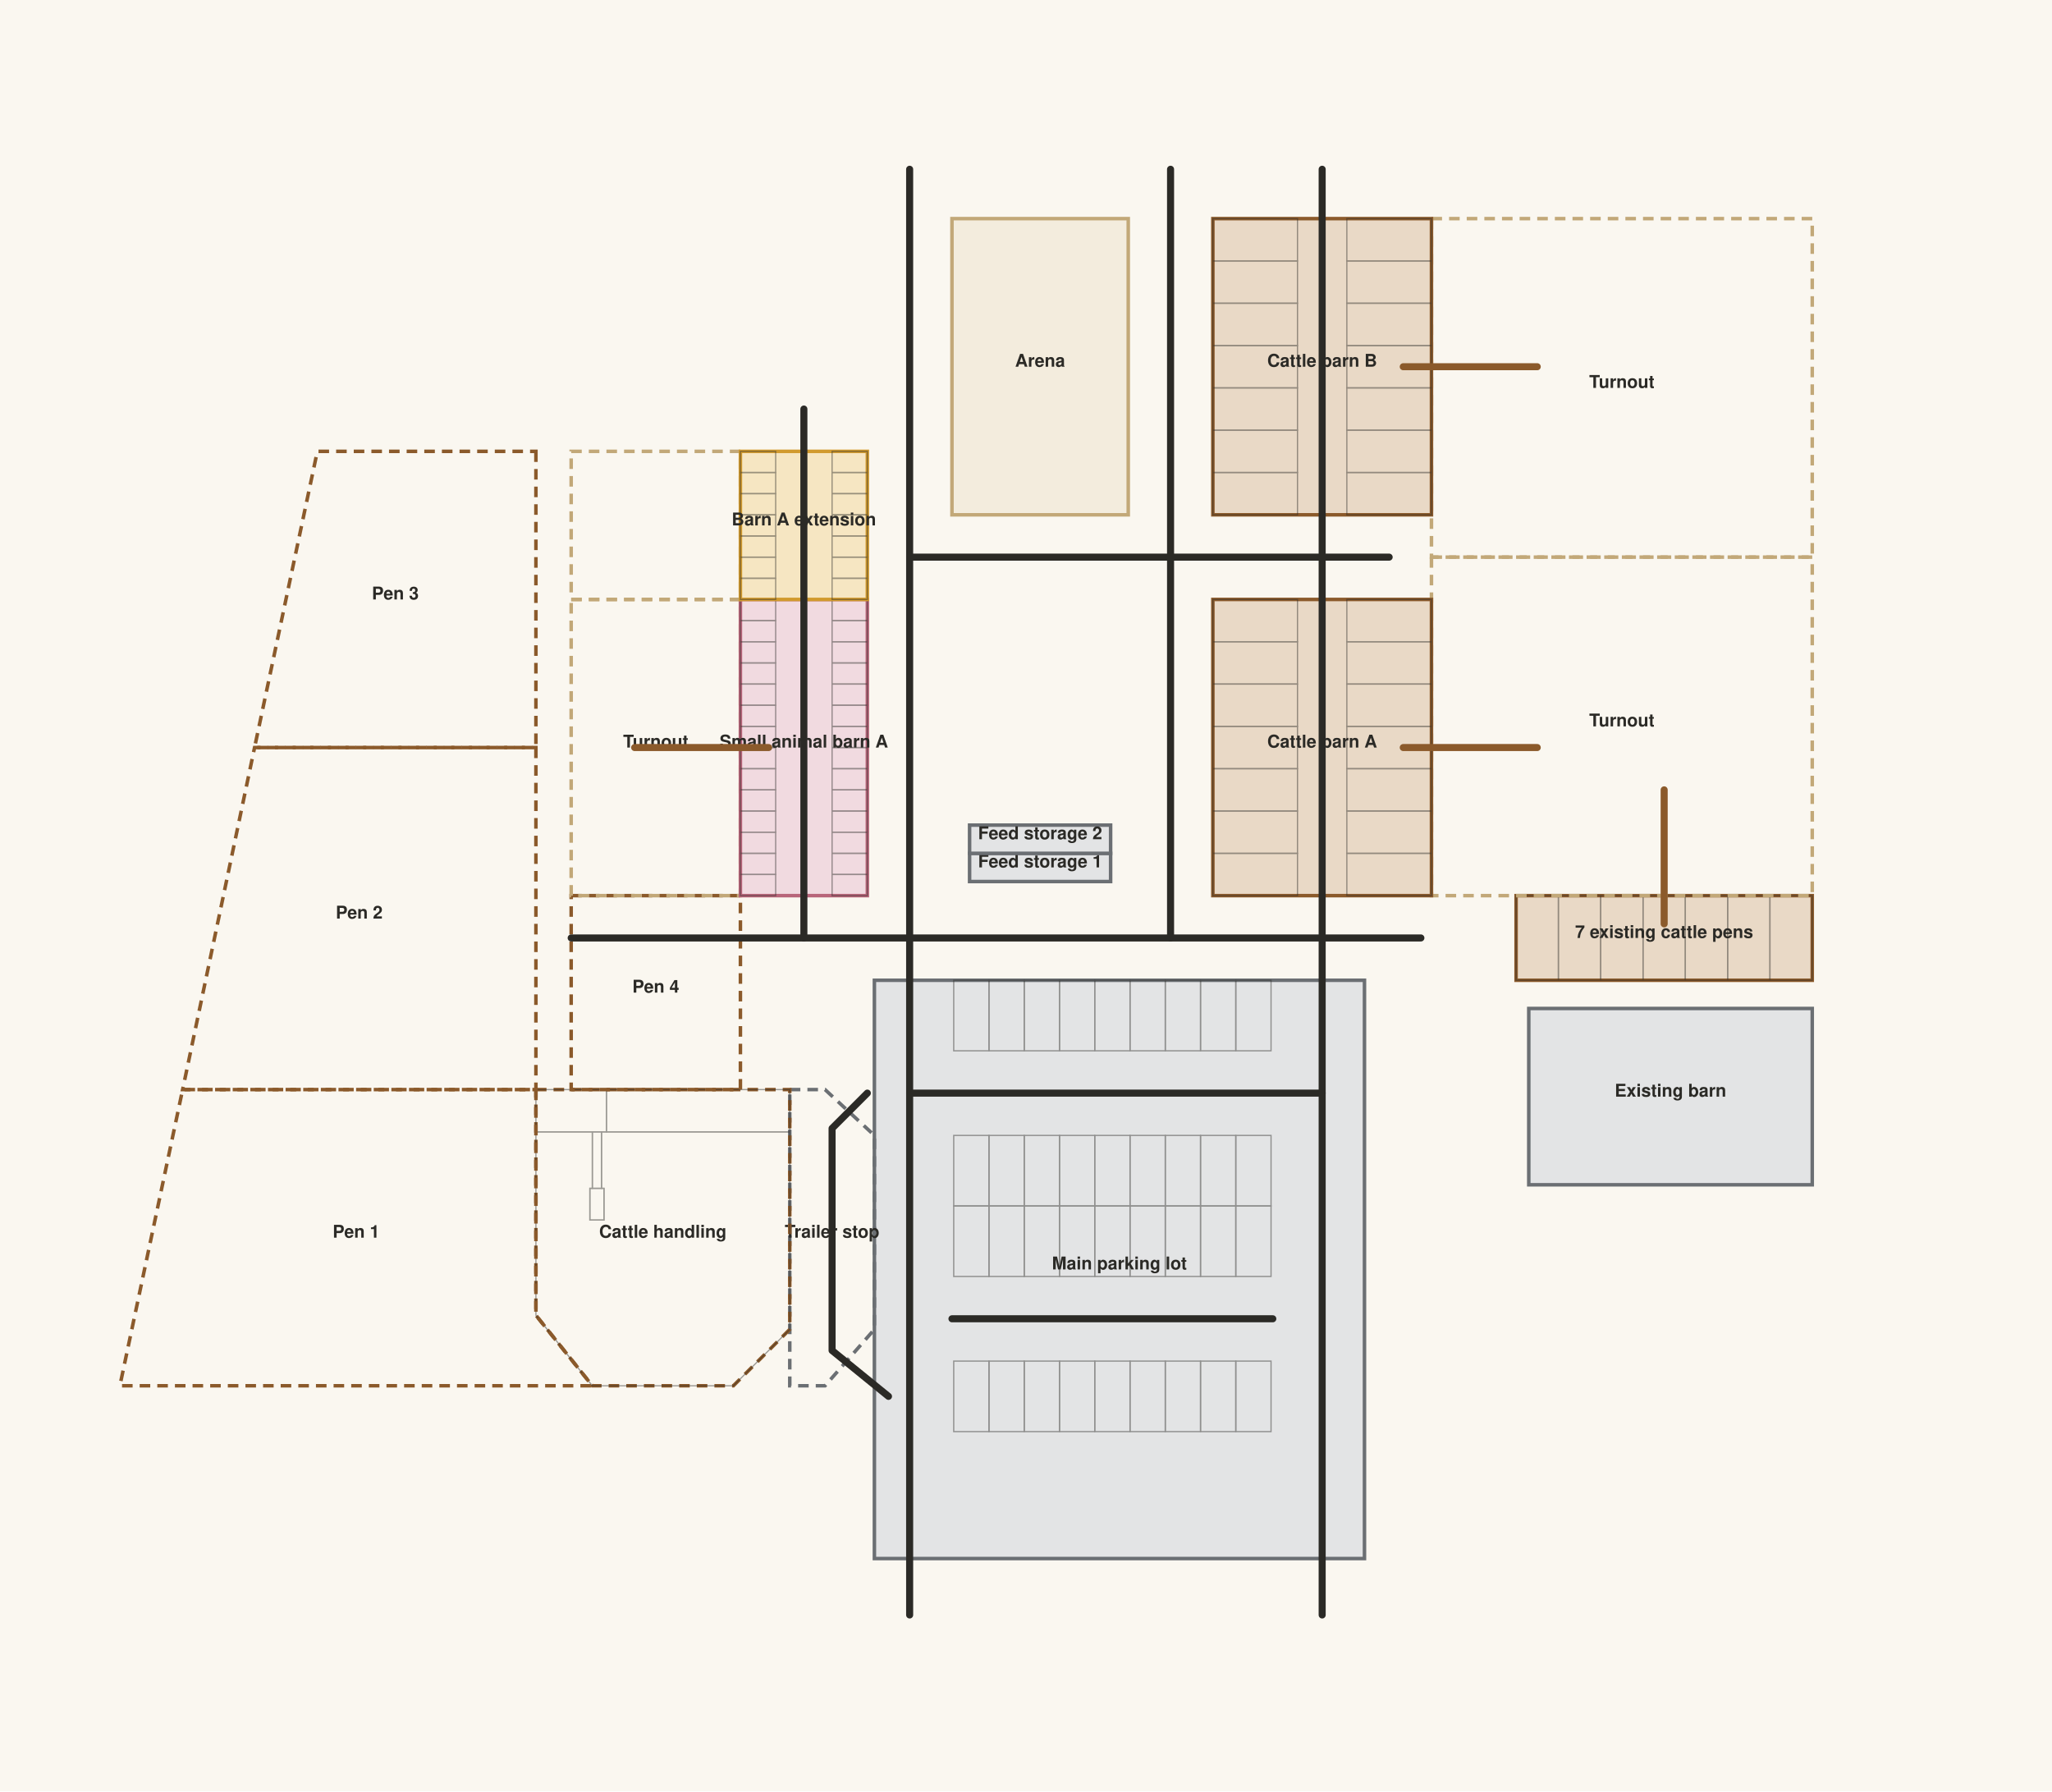
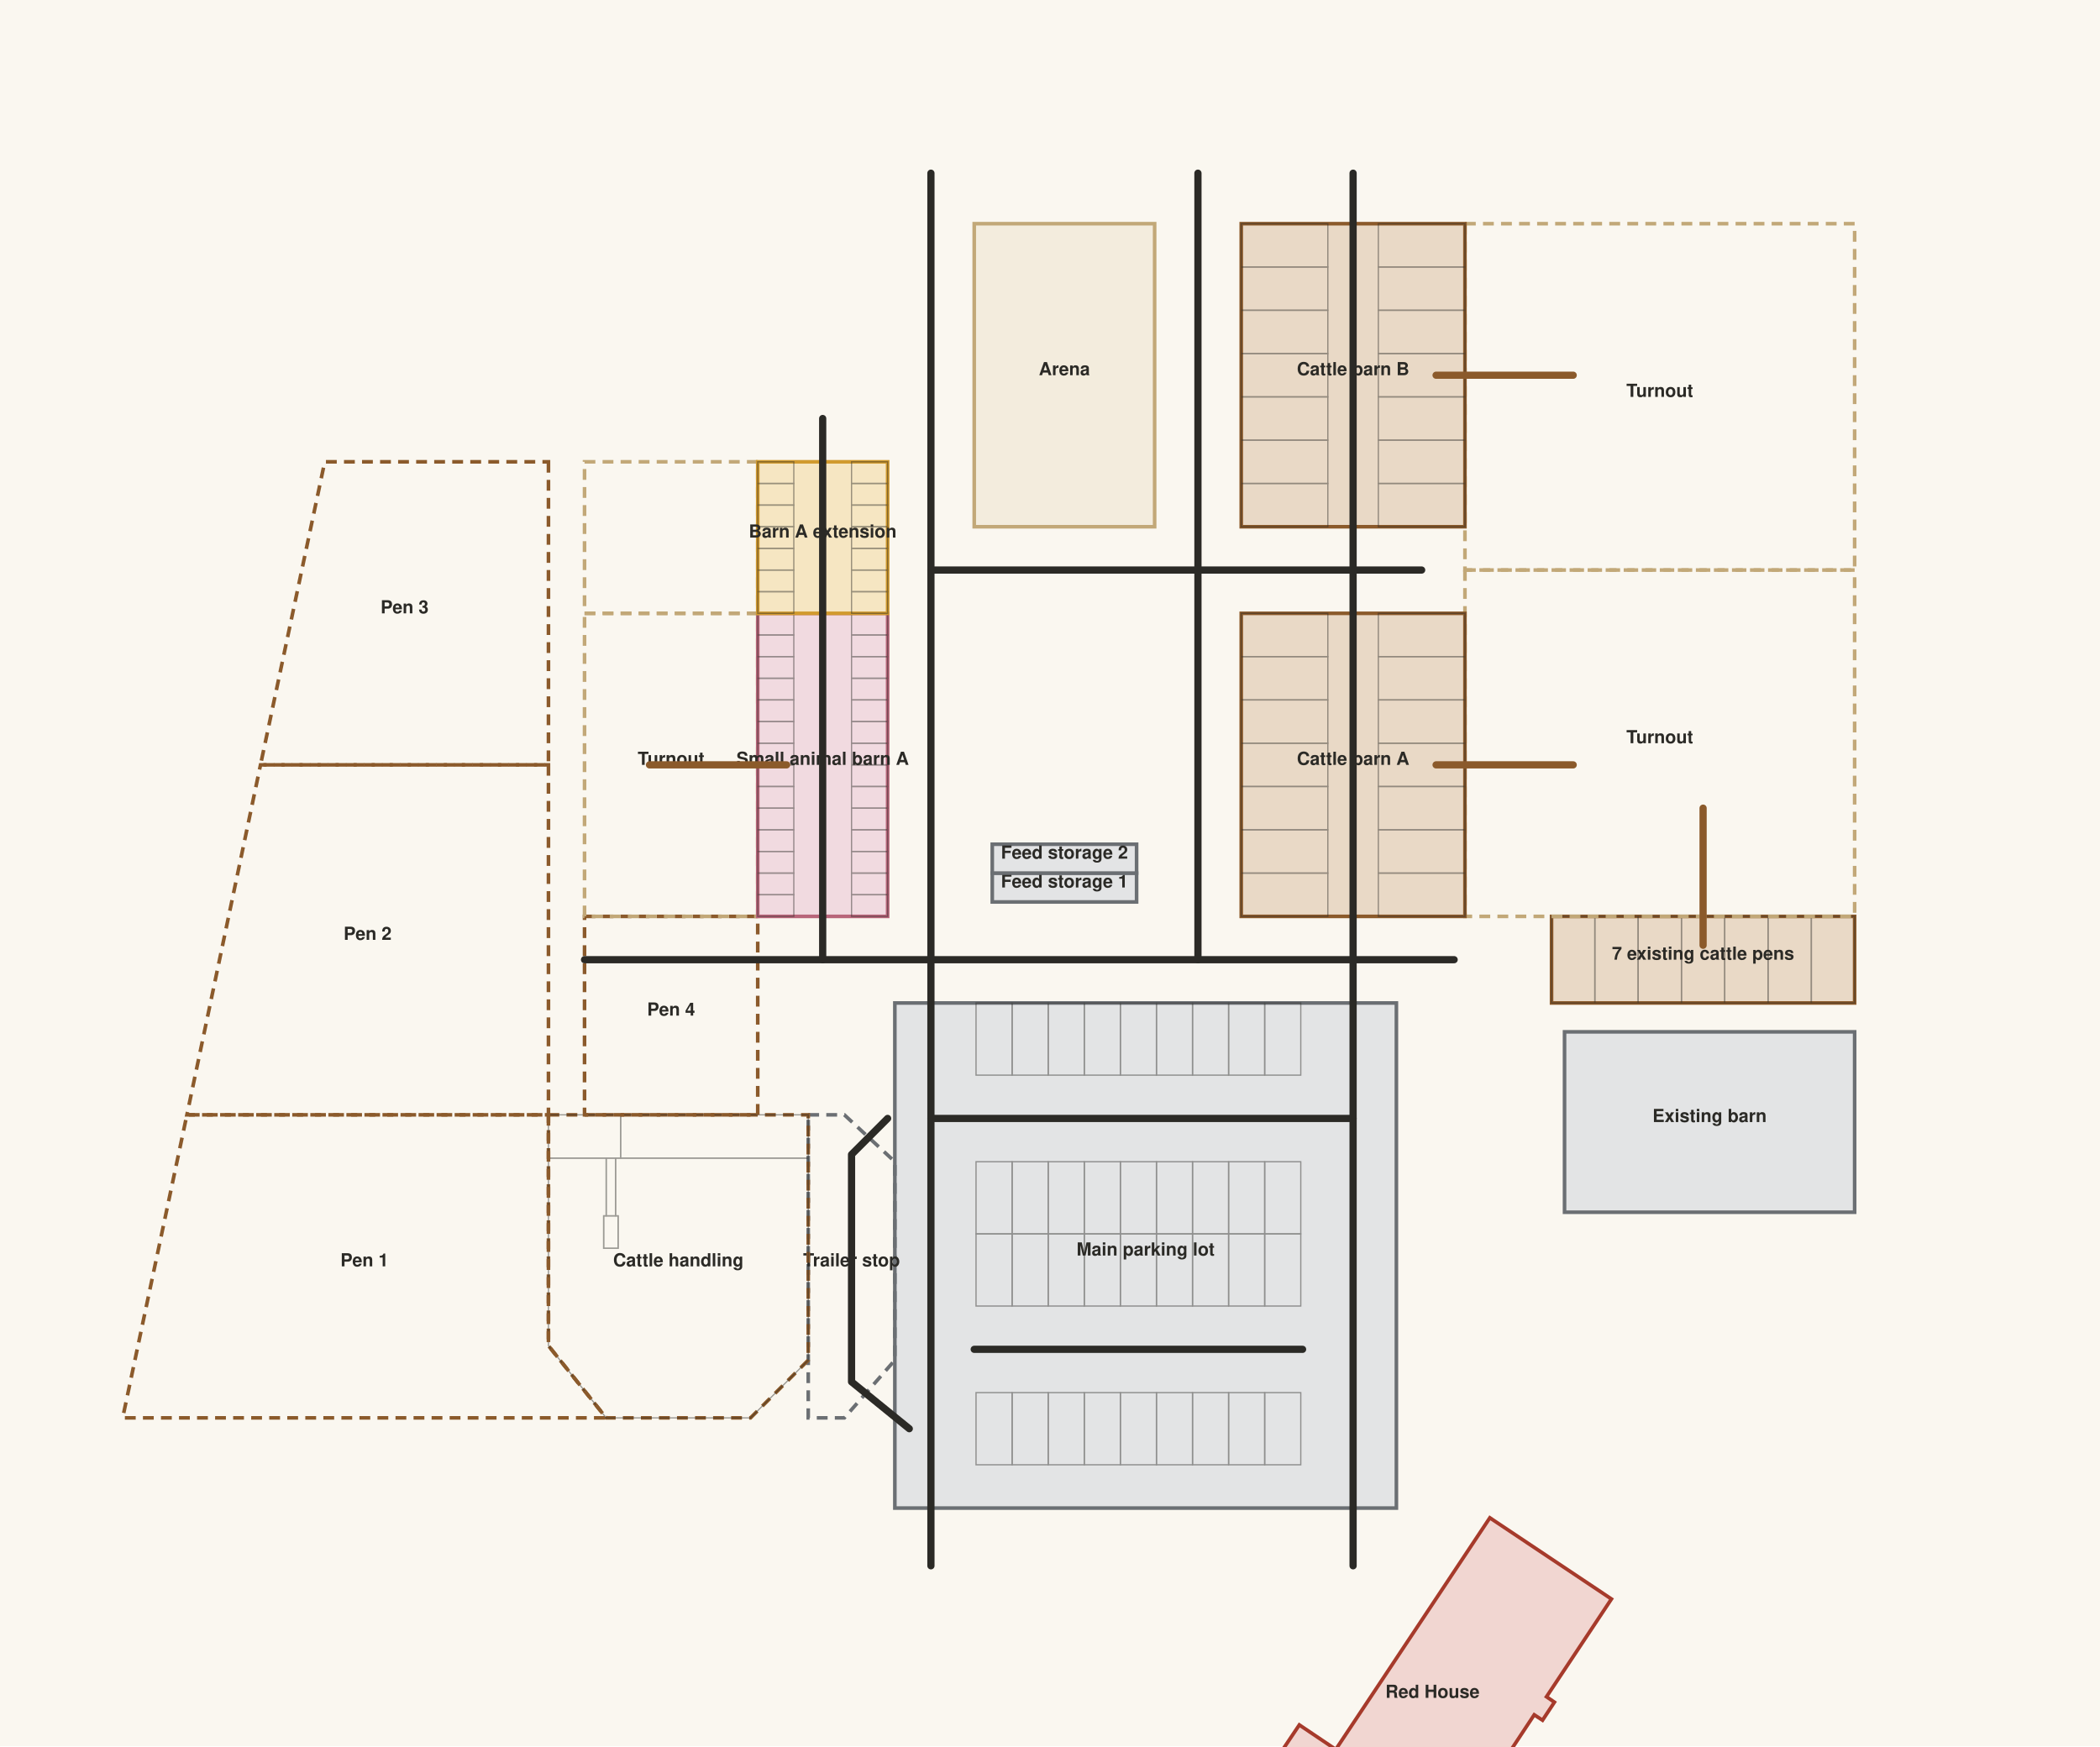
- <svg xmlns="http://www.w3.org/2000/svg" viewBox="-234.0 -38 582.0 508" font-family="Avenir Next,Helvetica,Arial,sans-serif">
-   <rect x="-234.0" y="-38" width="582.0" height="508" fill="#FAF7F0" />
+ <svg xmlns="http://www.w3.org/2000/svg" viewBox="-234.0 -38 582.0 484" font-family="Avenir Next,Helvetica,Arial,sans-serif">
+   <rect x="-234.0" y="-38" width="582.0" height="484" fill="#FAF7F0" />
  <g id="level-1">
    <g id="existing-barn">
      <rect x="199.6" y="248" width="80.4" height="50" fill="#E3E4E5" stroke="#6B6F73" stroke-width="1" />
      <text x="239.8" y="273.0" text-anchor="middle" font-size="5" font-weight="700" fill="#2B2A26">Existing barn</text>
    </g>
    <g id="existing-pens">
      <rect x="196" y="216" width="84" height="24" fill="#E9D9C6" stroke="#8B5A2B" stroke-width="1" />
      <g fill="none" stroke="#2B2A26" stroke-width=".35" opacity=".45">
        <rect x="196" y="216" width="12" height="24" />
        <rect x="208" y="216" width="12" height="24" />
        <rect x="220" y="216" width="12" height="24" />
        <rect x="232" y="216" width="12" height="24" />
        <rect x="244" y="216" width="12" height="24" />
        <rect x="256" y="216" width="12" height="24" />
        <rect x="268" y="216" width="12" height="24" />
      </g>
      <text x="238.0" y="228.0" text-anchor="middle" font-size="5" font-weight="700" fill="#2B2A26">7 existing cattle pens</text>
    </g>
    <g id="parking">
-       <polygon points="14.0,240 153.0,240 153.0,404 14.0,404" fill="#E3E4E5" stroke="#6B6F73" stroke-width="1" />
+       <polygon points="14.0,240 153.0,240 153.0,380 14.0,380" fill="#E3E4E5" stroke="#6B6F73" stroke-width="1" />
      <g fill="none" stroke="#2B2A26" stroke-width=".35" opacity=".45">
        <rect x="36.5" y="240" width="10" height="20" />
        <rect x="46.5" y="240" width="10" height="20" />
        <rect x="56.5" y="240" width="10" height="20" />
        <rect x="66.5" y="240" width="10" height="20" />
        <rect x="76.5" y="240" width="10" height="20" />
        <rect x="86.5" y="240" width="10" height="20" />
        <rect x="96.5" y="240" width="10" height="20" />
        <rect x="106.5" y="240" width="10" height="20" />
        <rect x="116.5" y="240" width="10" height="20" />
        <rect x="36.5" y="284" width="10" height="20" />
        <rect x="46.5" y="284" width="10" height="20" />
        <rect x="56.5" y="284" width="10" height="20" />
        <rect x="66.5" y="284" width="10" height="20" />
        <rect x="76.5" y="284" width="10" height="20" />
        <rect x="86.5" y="284" width="10" height="20" />
        <rect x="96.5" y="284" width="10" height="20" />
        <rect x="106.5" y="284" width="10" height="20" />
        <rect x="116.5" y="284" width="10" height="20" />
        <rect x="36.5" y="304" width="10" height="20" />
        <rect x="46.5" y="304" width="10" height="20" />
        <rect x="56.5" y="304" width="10" height="20" />
        <rect x="66.5" y="304" width="10" height="20" />
        <rect x="76.5" y="304" width="10" height="20" />
        <rect x="86.5" y="304" width="10" height="20" />
        <rect x="96.5" y="304" width="10" height="20" />
        <rect x="106.5" y="304" width="10" height="20" />
        <rect x="116.5" y="304" width="10" height="20" />
        <rect x="36.5" y="348" width="10" height="20" />
        <rect x="46.5" y="348" width="10" height="20" />
        <rect x="56.5" y="348" width="10" height="20" />
        <rect x="66.5" y="348" width="10" height="20" />
        <rect x="76.5" y="348" width="10" height="20" />
        <rect x="86.5" y="348" width="10" height="20" />
        <rect x="96.5" y="348" width="10" height="20" />
        <rect x="106.5" y="348" width="10" height="20" />
        <rect x="116.5" y="348" width="10" height="20" />
      </g>
-       <text x="83.5" y="322.0" text-anchor="middle" font-size="5" font-weight="700" fill="#2B2A26">Main parking lot</text>
+       <text x="83.5" y="310.0" text-anchor="middle" font-size="5" font-weight="700" fill="#2B2A26">Main parking lot</text>
    </g>
    <g id="trailer-stop">
      <polygon points="-10.0,271 0.0,271 14.0,284 14.0,339 0.0,355 -10.0,355" fill="none" stroke="#6B6F73" stroke-width="1" stroke-dasharray="3 2" />
      <text x="2.0" y="313.0" text-anchor="middle" font-size="5" font-weight="700" fill="#2B2A26">Trailer stop</text>
    </g>
    <g id="handling">
      <polygon points="-82.0,271 -10.0,271 -10.0,339 -26.0,355 -66.0,355 -82.0,335" fill="none" stroke="#8B5A2B" stroke-width="1" stroke-dasharray="3 2" />
      <g fill="none" stroke="#2B2A26" stroke-width=".35" opacity=".45">
        <polygon points="-82.0,283 -66.0,283 -66.0,299 -66.7,299 -66.7,308 -62.7,308 -62.7,299 -63.4,299 -63.4,283 -10.0,283 -10.0,339 -26.0,355 -66.0,355 -82.0,335" />
        <rect x="-62.0" y="271" width="52" height="12" />
        <rect x="-82.0" y="271" width="20" height="12" />
        <rect x="-66.0" y="283" width="2.6" height="16" />
        <rect x="-66.7" y="299" width="4" height="9" />
      </g>
      <text x="-46.0" y="313.0" text-anchor="middle" font-size="5" font-weight="700" fill="#2B2A26">Cattle handling</text>
    </g>
    <g id="holding-1">
      <polygon points="-82.0,271 -82.0,335 -66.0,355 -200.0,355 -182.2,271" fill="none" stroke="#8B5A2B" stroke-width="1" stroke-dasharray="3 2" />
      <text x="-133.0" y="313.0" text-anchor="middle" font-size="5" font-weight="700" fill="#2B2A26">Pen 1</text>
    </g>
    <g id="holding-2">
      <polygon points="-82.0,174.0 -82.0,271 -182.2,271 -161.8,174.0" fill="none" stroke="#8B5A2B" stroke-width="1" stroke-dasharray="3 2" />
      <text x="-132.125" y="222.5" text-anchor="middle" font-size="5" font-weight="700" fill="#2B2A26">Pen 2</text>
    </g>
    <g id="holding-3">
      <polygon points="-82.0,90 -82.0,174.0 -161.8,174.0 -144.0,90" fill="none" stroke="#8B5A2B" stroke-width="1" stroke-dasharray="3 2" />
      <text x="-121.875" y="132.0" text-anchor="middle" font-size="5" font-weight="700" fill="#2B2A26">Pen 3</text>
    </g>
    <g id="holding-4">
      <polygon points="-72,216 -24,216 -24,271 -72,271" fill="none" stroke="#8B5A2B" stroke-width="1" stroke-dasharray="3 2" />
      <text x="-48.0" y="243.5" text-anchor="middle" font-size="5" font-weight="700" fill="#2B2A26">Pen 4</text>
+     </g>
+     <g id="existing-red-house">
+       <polygon points="167.7,454.3 176.2,460.0 191.2,437.3 193.5,438.8 196.8,433.8 194.6,432.3 212.6,405.2 178.9,382.7 136.2,446.9 126.1,440.1 113.4,459.0 148.9,482.5" fill="#F1D6D1" stroke="#A63A2B" stroke-width="1" />
+       <text x="163.0" y="432.6" text-anchor="middle" font-size="5" font-weight="700" fill="#2B2A26">Red House</text>
+     </g>
+     <g id="horticulture">
+       <polygon points="-7.9,454.7 75.0,509.9 58.2,535.2 -24.7,479.9" fill="#E2DCEE" stroke="#6E5C93" stroke-width="1" />
+       <text x="25.15" y="494.95" text-anchor="middle" font-size="5" font-weight="700" fill="#2B2A26">Horticulture area</text>
    </g>
  </g>
  <g id="level-2">
    <g id="turnout-cattle-a">
      <rect x="172" y="120.0" width="108" height="96.0" fill="none" stroke="#C2A878" stroke-width="1" stroke-dasharray="3 2" />
      <text x="226.0" y="168.0" text-anchor="middle" font-size="5" font-weight="700" fill="#2B2A26">Turnout</text>
    </g>
    <g id="turnout-small-a">
      <rect x="-72" y="132" width="48" height="84" fill="none" stroke="#C2A878" stroke-width="1" stroke-dasharray="3 2" />
      <text x="-48.0" y="174.0" text-anchor="middle" font-size="5" font-weight="700" fill="#2B2A26">Turnout</text>
    </g>
    <g id="cattle-a">
      <rect x="110" y="132" width="62" height="84" fill="#E9D9C6" stroke="#8B5A2B" stroke-width="1" />
      <g fill="none" stroke="#2B2A26" stroke-width=".35" opacity=".45">
        <rect x="110" y="132" width="24" height="12" />
        <rect x="110" y="144" width="24" height="12" />
        <rect x="110" y="156" width="24" height="12" />
        <rect x="110" y="168" width="24" height="12" />
        <rect x="110" y="180" width="24" height="12" />
        <rect x="110" y="192" width="24" height="12" />
        <rect x="110" y="204" width="24" height="12" />
        <rect x="148" y="132" width="24" height="12" />
        <rect x="148" y="144" width="24" height="12" />
        <rect x="148" y="156" width="24" height="12" />
        <rect x="148" y="168" width="24" height="12" />
        <rect x="148" y="180" width="24" height="12" />
        <rect x="148" y="192" width="24" height="12" />
        <rect x="148" y="204" width="24" height="12" />
      </g>
      <text x="141.0" y="174.0" text-anchor="middle" font-size="5" font-weight="700" fill="#2B2A26">Cattle barn A</text>
    </g>
    <g id="small-a">
      <rect x="-24" y="132" width="36" height="84" fill="#F1DAE0" stroke="#B8657A" stroke-width="1" />
      <g fill="none" stroke="#2B2A26" stroke-width=".35" opacity=".45">
        <rect x="-24" y="132" width="10" height="6" />
        <rect x="-24" y="138" width="10" height="6" />
        <rect x="-24" y="144" width="10" height="6" />
        <rect x="-24" y="150" width="10" height="6" />
        <rect x="-24" y="156" width="10" height="6" />
        <rect x="-24" y="162" width="10" height="6" />
        <rect x="-24" y="168" width="10" height="6" />
        <rect x="-24" y="174" width="10" height="6" />
        <rect x="-24" y="180" width="10" height="6" />
        <rect x="-24" y="186" width="10" height="6" />
        <rect x="-24" y="192" width="10" height="6" />
        <rect x="-24" y="198" width="10" height="6" />
        <rect x="-24" y="204" width="10" height="6" />
        <rect x="-24" y="210" width="10" height="6" />
        <rect x="2" y="132" width="10" height="6" />
        <rect x="2" y="138" width="10" height="6" />
        <rect x="2" y="144" width="10" height="6" />
        <rect x="2" y="150" width="10" height="6" />
        <rect x="2" y="156" width="10" height="6" />
        <rect x="2" y="162" width="10" height="6" />
        <rect x="2" y="168" width="10" height="6" />
        <rect x="2" y="174" width="10" height="6" />
        <rect x="2" y="180" width="10" height="6" />
        <rect x="2" y="186" width="10" height="6" />
        <rect x="2" y="192" width="10" height="6" />
        <rect x="2" y="198" width="10" height="6" />
        <rect x="2" y="204" width="10" height="6" />
        <rect x="2" y="210" width="10" height="6" />
      </g>
      <text x="-6.0" y="174.0" text-anchor="middle" font-size="5" font-weight="700" fill="#2B2A26">Small animal barn A</text>
    </g>
    <g id="feed-1">
      <rect x="41" y="204" width="40" height="8" fill="#E3E4E5" stroke="#6B6F73" stroke-width="1" />
      <text x="61.0" y="208.0" text-anchor="middle" font-size="5" font-weight="700" fill="#2B2A26">Feed storage 1</text>
    </g>
  </g>
  <g id="level-3">
    <g id="turnout-small-b">
      <rect x="-72" y="90" width="48" height="42" fill="none" stroke="#C2A878" stroke-width="1" stroke-dasharray="3 2" />
      <text x="-48.0" y="111.0" text-anchor="middle" font-size="5" font-weight="700" fill="#2B2A26" />
    </g>
    <g id="turnout-cattle-b">
      <rect x="172" y="24" width="108" height="96.0" fill="none" stroke="#C2A878" stroke-width="1" stroke-dasharray="3 2" />
      <text x="226.0" y="72.0" text-anchor="middle" font-size="5" font-weight="700" fill="#2B2A26">Turnout</text>
    </g>
    <g id="cattle-b">
      <rect x="110" y="24" width="62" height="84" fill="#E9D9C6" stroke="#8B5A2B" stroke-width="1" />
      <g fill="none" stroke="#2B2A26" stroke-width=".35" opacity=".45">
        <rect x="110" y="24" width="24" height="12" />
        <rect x="110" y="36" width="24" height="12" />
        <rect x="110" y="48" width="24" height="12" />
        <rect x="110" y="60" width="24" height="12" />
        <rect x="110" y="72" width="24" height="12" />
        <rect x="110" y="84" width="24" height="12" />
        <rect x="110" y="96" width="24" height="12" />
        <rect x="148" y="24" width="24" height="12" />
        <rect x="148" y="36" width="24" height="12" />
        <rect x="148" y="48" width="24" height="12" />
        <rect x="148" y="60" width="24" height="12" />
        <rect x="148" y="72" width="24" height="12" />
        <rect x="148" y="84" width="24" height="12" />
        <rect x="148" y="96" width="24" height="12" />
      </g>
      <text x="141.0" y="66.0" text-anchor="middle" font-size="5" font-weight="700" fill="#2B2A26">Cattle barn B</text>
    </g>
    <g id="small-b">
      <rect x="-24" y="90" width="36" height="42" fill="#F6E6C2" stroke="#D19A2E" stroke-width="1" />
      <g fill="none" stroke="#2B2A26" stroke-width=".35" opacity=".45">
        <rect x="-24" y="90" width="10" height="6" />
        <rect x="-24" y="96" width="10" height="6" />
        <rect x="-24" y="102" width="10" height="6" />
        <rect x="-24" y="108" width="10" height="6" />
        <rect x="-24" y="114" width="10" height="6" />
        <rect x="-24" y="120" width="10" height="6" />
        <rect x="-24" y="126" width="10" height="6" />
        <rect x="2" y="90" width="10" height="6" />
        <rect x="2" y="96" width="10" height="6" />
        <rect x="2" y="102" width="10" height="6" />
        <rect x="2" y="108" width="10" height="6" />
        <rect x="2" y="114" width="10" height="6" />
        <rect x="2" y="120" width="10" height="6" />
        <rect x="2" y="126" width="10" height="6" />
      </g>
      <text x="-6.0" y="111.0" text-anchor="middle" font-size="5" font-weight="700" fill="#2B2A26">Barn A extension</text>
    </g>
    <g id="arena">
      <rect x="36" y="24" width="50" height="84" fill="#F3ECDD" stroke="#C2A878" stroke-width="1" />
      <text x="61.0" y="66.0" text-anchor="middle" font-size="5" font-weight="700" fill="#2B2A26">Arena</text>
    </g>
    <g id="feed-2">
      <rect x="41" y="196" width="40" height="8" fill="#E3E4E5" stroke="#6B6F73" stroke-width="1" />
      <text x="61.0" y="200.0" text-anchor="middle" font-size="5" font-weight="700" fill="#2B2A26">Feed storage 2</text>
    </g>
  </g>
  <g id="drives" />
  <g id="circulation">
    <polyline id="lane-west" points="24.0,10 24.0,272" fill="none" stroke="#2B2A26" stroke-width="2" stroke-linecap="round" stroke-linejoin="round" />
    <polyline id="lane-east" points="98.0,10 98.0,228.0" fill="none" stroke="#2B2A26" stroke-width="2" stroke-linecap="round" stroke-linejoin="round" />
    <polyline id="drive-cross" points="-72,228.0 169,228.0" fill="none" stroke="#2B2A26" stroke-width="2" stroke-linecap="round" stroke-linejoin="round" />
    <polyline id="lane-mid" points="24.0,120.0 160,120.0" fill="none" stroke="#2B2A26" stroke-width="2" stroke-linecap="round" stroke-linejoin="round" />
    <polyline id="aisle-cattle" points="141.0,10 141.0,272" fill="none" stroke="#2B2A26" stroke-width="2" stroke-linecap="round" stroke-linejoin="round" />
    <polyline id="aisle-small" points="-6.0,78 -6.0,228.0" fill="none" stroke="#2B2A26" stroke-width="2" stroke-linecap="round" stroke-linejoin="round" />
-     <polyline id="loop-parking" points="141.0,420 141.0,272 24.0,272 24.0,420" fill="none" stroke="#2B2A26" stroke-width="2" stroke-linecap="round" stroke-linejoin="round" />
+     <polyline id="loop-parking" points="141.0,396 141.0,272 24.0,272 24.0,396" fill="none" stroke="#2B2A26" stroke-width="2" stroke-linecap="round" stroke-linejoin="round" />
    <polyline id="loop-mid" points="127.0,336 36.0,336" fill="none" stroke="#2B2A26" stroke-width="2" stroke-linecap="round" stroke-linejoin="round" />
    <polyline id="trailers" points="12.0,272 2.0,282 2.0,345 18.0,358" fill="none" stroke="#2B2A26" stroke-width="2" stroke-linecap="round" stroke-linejoin="round" />
    <polyline id="an-cattle-a" points="164,174.0 202,174.0" fill="none" stroke="#8B5A2B" stroke-width="2" stroke-linecap="round" stroke-linejoin="round" />
    <polyline id="an-cattle-b" points="164,66.0 202,66.0" fill="none" stroke="#8B5A2B" stroke-width="2" stroke-linecap="round" stroke-linejoin="round" />
    <polyline id="an-small-a" points="-16,174.0 -54,174.0" fill="none" stroke="#8B5A2B" stroke-width="2" stroke-linecap="round" stroke-linejoin="round" />
    <polyline id="an-pens" points="238.0,224 238.0,186" fill="none" stroke="#8B5A2B" stroke-width="2" stroke-linecap="round" stroke-linejoin="round" />
  </g>
</svg>
